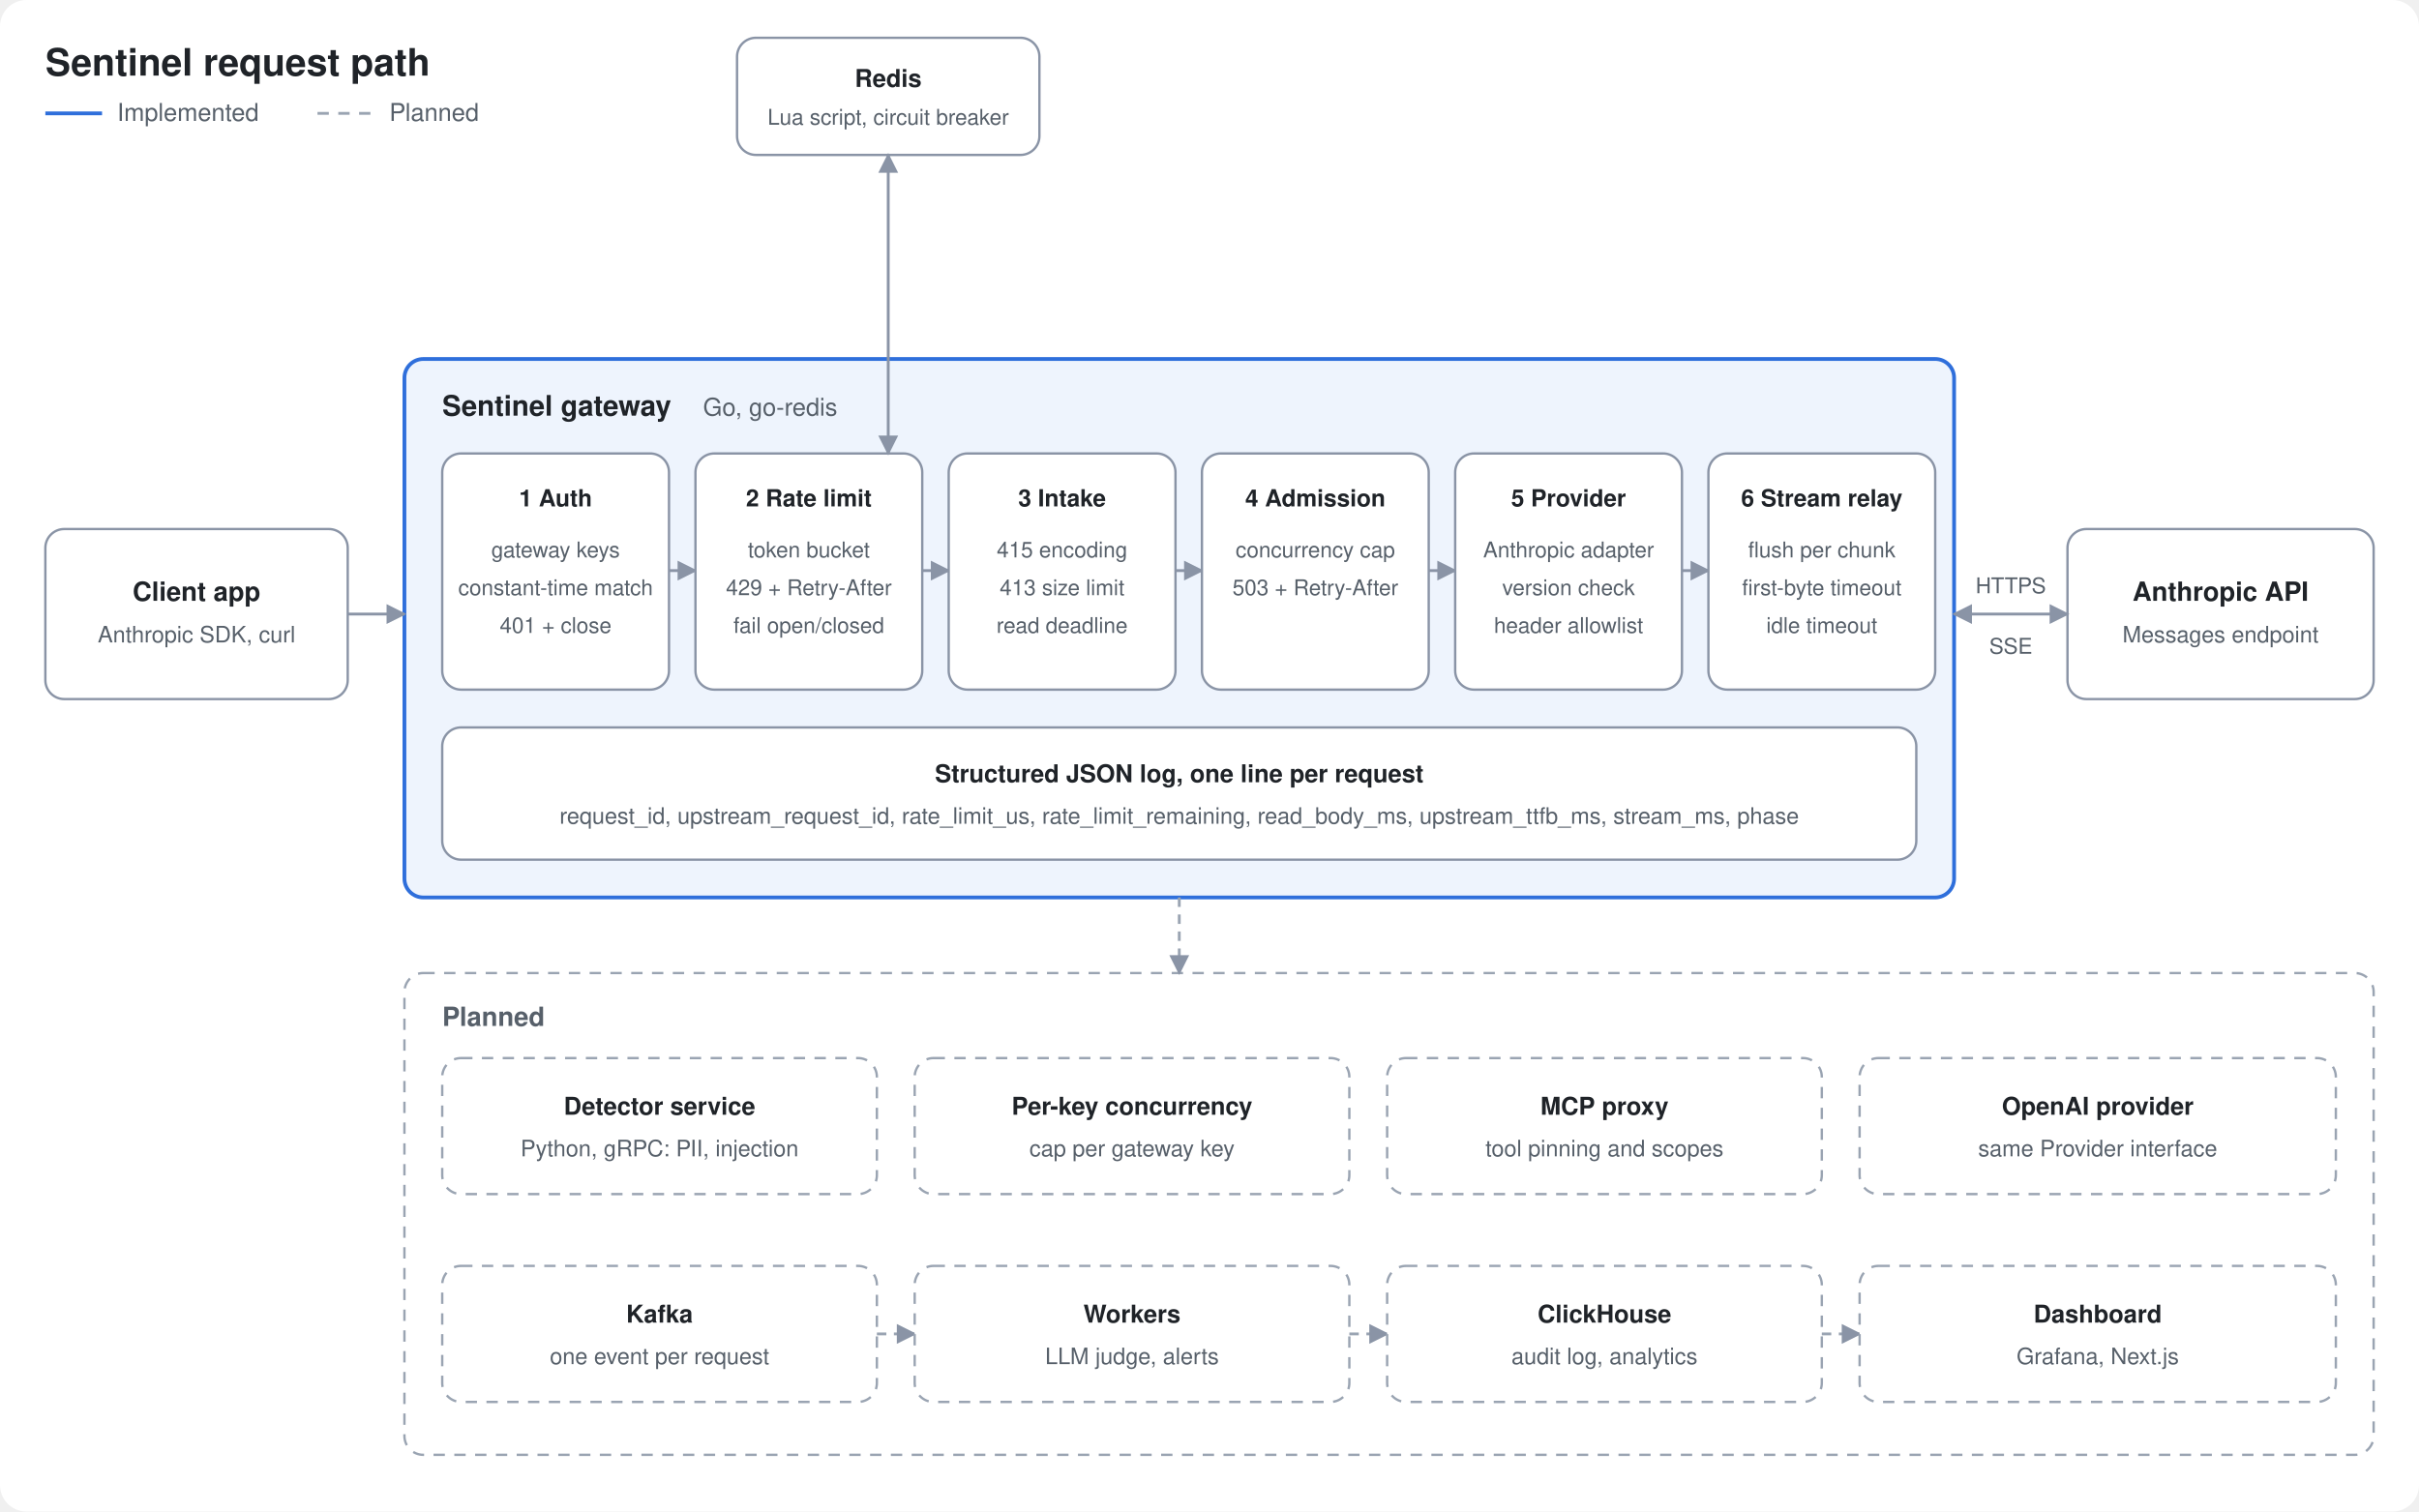
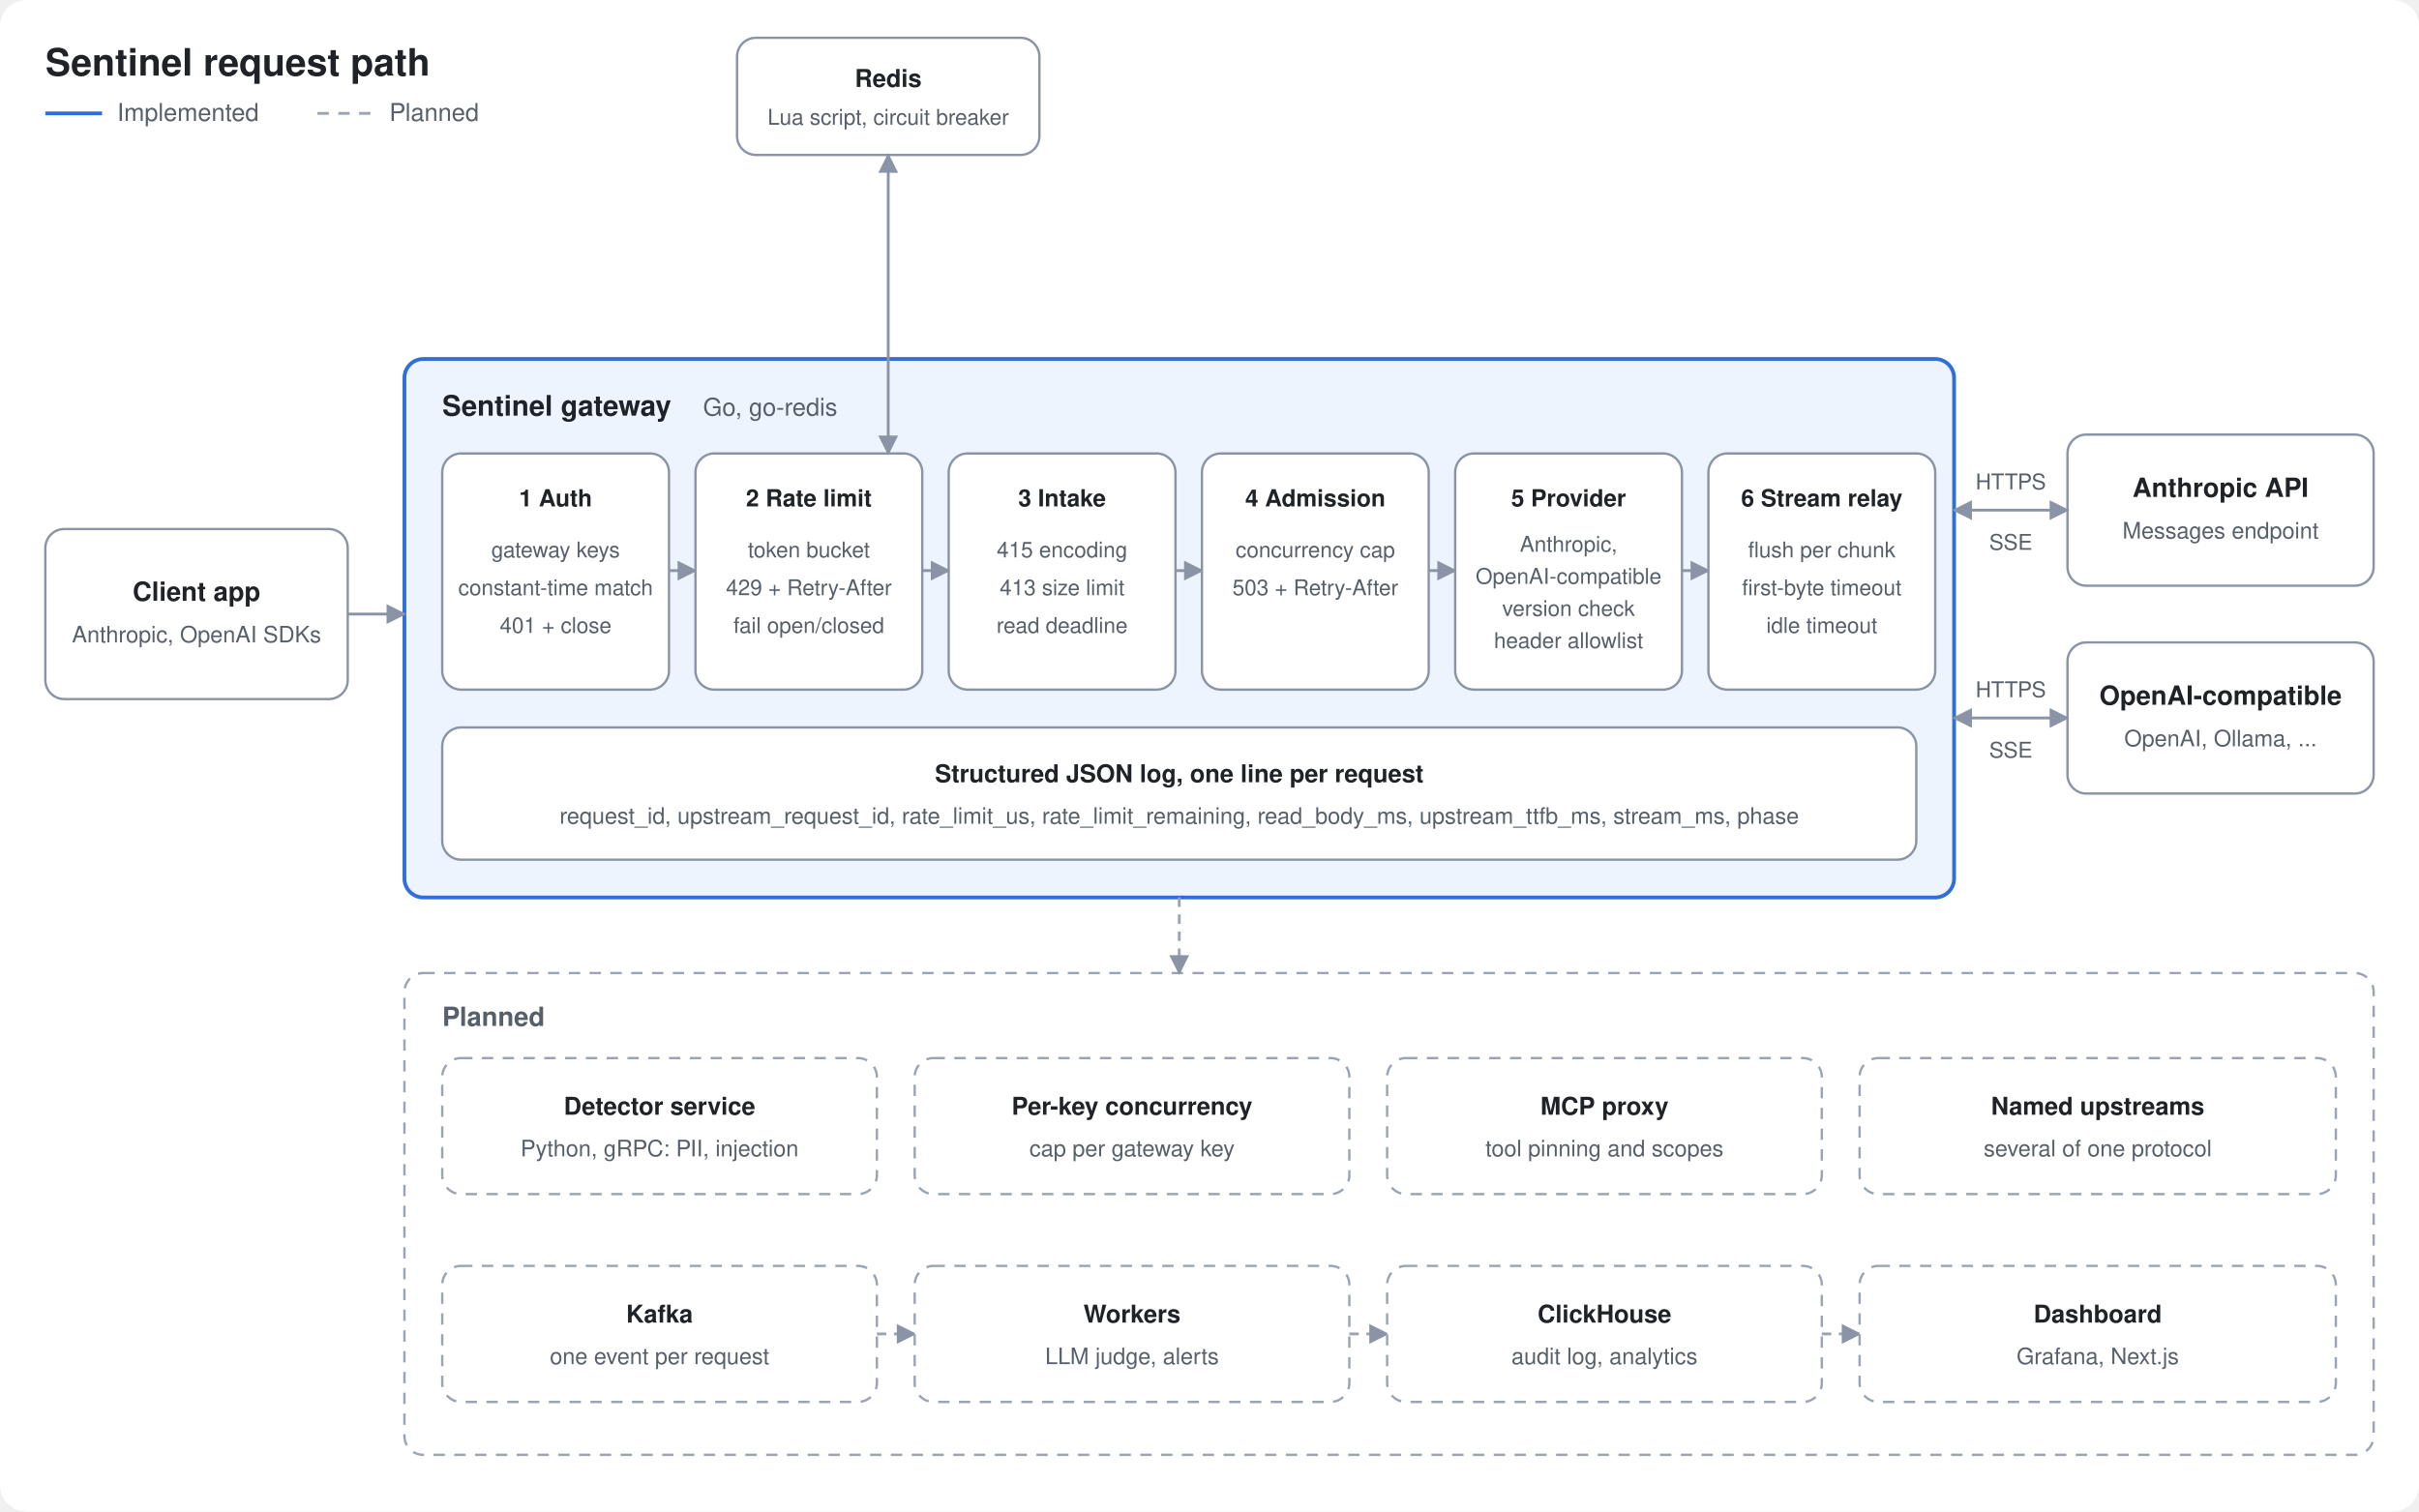
<svg xmlns="http://www.w3.org/2000/svg" viewBox="0 0 1280 800" width="1280" height="800">
  <defs>
    <marker id="a" viewBox="0 0 10 10" refX="9" refY="5" markerWidth="7" markerHeight="7" orient="auto-start-reverse">
      <path d="M0 0L10 5L0 10z" fill="#8A94A6" />
    </marker>
  </defs>
  <rect width="1280" height="800" rx="14" fill="#FFFFFF" />
  <text x="24" y="40" font-size="20" font-weight="700" fill="#1F2328" text-anchor="start" font-family="Segoe UI, Helvetica, Arial, sans-serif">Sentinel request path</text>
  <path d="M24 60H54" stroke="#2F6FDB" stroke-width="2" />
  <text x="62" y="64" font-size="13" font-weight="400" fill="#57606A" text-anchor="start" font-family="Segoe UI, Helvetica, Arial, sans-serif">Implemented</text>
  <path d="M168 60H198" stroke="#9AA4B2" stroke-width="1.5" stroke-dasharray="6 5" />
  <text x="206" y="64" font-size="13" font-weight="400" fill="#57606A" text-anchor="start" font-family="Segoe UI, Helvetica, Arial, sans-serif">Planned</text>
  <g transform="translate(0,100)">
    <rect x="24" y="180" width="160" height="90" rx="10" fill="#FFFFFF" stroke="#8A94A6" stroke-width="1.25" />
    <text x="104" y="218" font-size="14" font-weight="600" fill="#1F2328" text-anchor="middle" font-family="Segoe UI, Helvetica, Arial, sans-serif">Client app</text>
-     <text x="104" y="240" font-size="12" font-weight="400" fill="#57606A" text-anchor="middle" font-family="Segoe UI, Helvetica, Arial, sans-serif">Anthropic SDK, curl</text>
+     <text x="104" y="240" font-size="12" font-weight="400" fill="#57606A" text-anchor="middle" font-family="Segoe UI, Helvetica, Arial, sans-serif">Anthropic, OpenAI SDKs</text>
    <rect x="214" y="90" width="820" height="285" rx="10" fill="#EEF4FD" stroke="#2F6FDB" stroke-width="2" />
    <text x="234" y="120" font-size="15" font-weight="700" fill="#1F2328" text-anchor="start" font-family="Segoe UI, Helvetica, Arial, sans-serif">Sentinel gateway</text>
    <text x="372" y="120" font-size="13" font-weight="400" fill="#57606A" text-anchor="start" font-family="Segoe UI, Helvetica, Arial, sans-serif">Go, go-redis</text>
    <rect x="234" y="140" width="120" height="125" rx="10" fill="#FFFFFF" stroke="#8A94A6" stroke-width="1.25" />
    <text x="294.0" y="168" font-size="12.5" font-weight="700" fill="#1F2328" text-anchor="middle" font-family="Segoe UI, Helvetica, Arial, sans-serif">1  Auth</text>
    <text x="294.0" y="195" font-size="11.5" font-weight="400" fill="#57606A" text-anchor="middle" font-family="Segoe UI, Helvetica, Arial, sans-serif">gateway keys</text>
    <text x="294.0" y="215" font-size="11.5" font-weight="400" fill="#57606A" text-anchor="middle" font-family="Segoe UI, Helvetica, Arial, sans-serif">constant-time match</text>
    <text x="294.0" y="235" font-size="11.5" font-weight="400" fill="#57606A" text-anchor="middle" font-family="Segoe UI, Helvetica, Arial, sans-serif">401 + close</text>
    <path d="M354 202H368" fill="none" stroke="#8A94A6" stroke-width="1.5" marker-end="url(#a)" />
    <rect x="368" y="140" width="120" height="125" rx="10" fill="#FFFFFF" stroke="#8A94A6" stroke-width="1.25" />
    <text x="428.0" y="168" font-size="12.5" font-weight="700" fill="#1F2328" text-anchor="middle" font-family="Segoe UI, Helvetica, Arial, sans-serif">2  Rate limit</text>
    <text x="428.0" y="195" font-size="11.5" font-weight="400" fill="#57606A" text-anchor="middle" font-family="Segoe UI, Helvetica, Arial, sans-serif">token bucket</text>
    <text x="428.0" y="215" font-size="11.5" font-weight="400" fill="#57606A" text-anchor="middle" font-family="Segoe UI, Helvetica, Arial, sans-serif">429 + Retry-After</text>
    <text x="428.0" y="235" font-size="11.5" font-weight="400" fill="#57606A" text-anchor="middle" font-family="Segoe UI, Helvetica, Arial, sans-serif">fail open/closed</text>
    <path d="M488 202H502" fill="none" stroke="#8A94A6" stroke-width="1.5" marker-end="url(#a)" />
    <rect x="502" y="140" width="120" height="125" rx="10" fill="#FFFFFF" stroke="#8A94A6" stroke-width="1.25" />
    <text x="562.0" y="168" font-size="12.5" font-weight="700" fill="#1F2328" text-anchor="middle" font-family="Segoe UI, Helvetica, Arial, sans-serif">3  Intake</text>
    <text x="562.0" y="195" font-size="11.5" font-weight="400" fill="#57606A" text-anchor="middle" font-family="Segoe UI, Helvetica, Arial, sans-serif">415 encoding</text>
    <text x="562.0" y="215" font-size="11.5" font-weight="400" fill="#57606A" text-anchor="middle" font-family="Segoe UI, Helvetica, Arial, sans-serif">413 size limit</text>
    <text x="562.0" y="235" font-size="11.5" font-weight="400" fill="#57606A" text-anchor="middle" font-family="Segoe UI, Helvetica, Arial, sans-serif">read deadline</text>
    <path d="M622 202H636" fill="none" stroke="#8A94A6" stroke-width="1.5" marker-end="url(#a)" />
    <rect x="636" y="140" width="120" height="125" rx="10" fill="#FFFFFF" stroke="#8A94A6" stroke-width="1.25" />
    <text x="696.0" y="168" font-size="12.5" font-weight="700" fill="#1F2328" text-anchor="middle" font-family="Segoe UI, Helvetica, Arial, sans-serif">4  Admission</text>
    <text x="696.0" y="195" font-size="11.5" font-weight="400" fill="#57606A" text-anchor="middle" font-family="Segoe UI, Helvetica, Arial, sans-serif">concurrency cap</text>
    <text x="696.0" y="215" font-size="11.5" font-weight="400" fill="#57606A" text-anchor="middle" font-family="Segoe UI, Helvetica, Arial, sans-serif">503 + Retry-After</text>
    <path d="M756 202H770" fill="none" stroke="#8A94A6" stroke-width="1.5" marker-end="url(#a)" />
    <rect x="770" y="140" width="120" height="125" rx="10" fill="#FFFFFF" stroke="#8A94A6" stroke-width="1.25" />
    <text x="830.0" y="168" font-size="12.5" font-weight="700" fill="#1F2328" text-anchor="middle" font-family="Segoe UI, Helvetica, Arial, sans-serif">5  Provider</text>
-     <text x="830.0" y="195" font-size="11.5" font-weight="400" fill="#57606A" text-anchor="middle" font-family="Segoe UI, Helvetica, Arial, sans-serif">Anthropic adapter</text>
-     <text x="830.0" y="215" font-size="11.5" font-weight="400" fill="#57606A" text-anchor="middle" font-family="Segoe UI, Helvetica, Arial, sans-serif">version check</text>
-     <text x="830.0" y="235" font-size="11.5" font-weight="400" fill="#57606A" text-anchor="middle" font-family="Segoe UI, Helvetica, Arial, sans-serif">header allowlist</text>
+     <text x="830.0" y="192" font-size="11.5" font-weight="400" fill="#57606A" text-anchor="middle" font-family="Segoe UI, Helvetica, Arial, sans-serif">Anthropic,</text>
+     <text x="830.0" y="209" font-size="11.5" font-weight="400" fill="#57606A" text-anchor="middle" font-family="Segoe UI, Helvetica, Arial, sans-serif">OpenAI-compatible</text>
+     <text x="830.0" y="226" font-size="11.5" font-weight="400" fill="#57606A" text-anchor="middle" font-family="Segoe UI, Helvetica, Arial, sans-serif">version check</text>
+     <text x="830.0" y="243" font-size="11.5" font-weight="400" fill="#57606A" text-anchor="middle" font-family="Segoe UI, Helvetica, Arial, sans-serif">header allowlist</text>
    <path d="M890 202H904" fill="none" stroke="#8A94A6" stroke-width="1.5" marker-end="url(#a)" />
    <rect x="904" y="140" width="120" height="125" rx="10" fill="#FFFFFF" stroke="#8A94A6" stroke-width="1.25" />
    <text x="964.0" y="168" font-size="12.5" font-weight="700" fill="#1F2328" text-anchor="middle" font-family="Segoe UI, Helvetica, Arial, sans-serif">6  Stream relay</text>
    <text x="964.0" y="195" font-size="11.5" font-weight="400" fill="#57606A" text-anchor="middle" font-family="Segoe UI, Helvetica, Arial, sans-serif">flush per chunk</text>
    <text x="964.0" y="215" font-size="11.5" font-weight="400" fill="#57606A" text-anchor="middle" font-family="Segoe UI, Helvetica, Arial, sans-serif">first-byte timeout</text>
    <text x="964.0" y="235" font-size="11.5" font-weight="400" fill="#57606A" text-anchor="middle" font-family="Segoe UI, Helvetica, Arial, sans-serif">idle timeout</text>
    <rect x="390" y="-80" width="160" height="62" rx="10" fill="#FFFFFF" stroke="#8A94A6" stroke-width="1.25" />
    <text x="470" y="-54" font-size="13" font-weight="600" fill="#1F2328" text-anchor="middle" font-family="Segoe UI, Helvetica, Arial, sans-serif">Redis</text>
    <text x="470" y="-34" font-size="11.5" font-weight="400" fill="#57606A" text-anchor="middle" font-family="Segoe UI, Helvetica, Arial, sans-serif">Lua script, circuit breaker</text>
    <path d="M470 -18V140" fill="none" stroke="#8A94A6" stroke-width="1.5" marker-start="url(#a)" marker-end="url(#a)" />
    <rect x="234" y="285" width="780" height="70" rx="10" fill="#FFFFFF" stroke="#8A94A6" stroke-width="1.25" />
    <text x="624" y="314" font-size="13" font-weight="600" fill="#1F2328" text-anchor="middle" font-family="Segoe UI, Helvetica, Arial, sans-serif">Structured JSON log, one line per request</text>
    <text x="624" y="336" font-size="12" font-weight="400" fill="#57606A" text-anchor="middle" font-family="Segoe UI, Helvetica, Arial, sans-serif">request_id, upstream_request_id, rate_limit_us, rate_limit_remaining, read_body_ms, upstream_ttfb_ms, stream_ms, phase</text>
-     <rect x="1094" y="180" width="162" height="90" rx="10" fill="#FFFFFF" stroke="#8A94A6" stroke-width="1.25" />
-     <text x="1175" y="218" font-size="14" font-weight="600" fill="#1F2328" text-anchor="middle" font-family="Segoe UI, Helvetica, Arial, sans-serif">Anthropic API</text>
-     <text x="1175" y="240" font-size="12" font-weight="400" fill="#57606A" text-anchor="middle" font-family="Segoe UI, Helvetica, Arial, sans-serif">Messages endpoint</text>
+     <rect x="1094" y="130" width="162" height="80" rx="10" fill="#FFFFFF" stroke="#8A94A6" stroke-width="1.25" />
+     <text x="1175" y="163" font-size="14" font-weight="600" fill="#1F2328" text-anchor="middle" font-family="Segoe UI, Helvetica, Arial, sans-serif">Anthropic API</text>
+     <text x="1175" y="185" font-size="12" font-weight="400" fill="#57606A" text-anchor="middle" font-family="Segoe UI, Helvetica, Arial, sans-serif">Messages endpoint</text>
+     <rect x="1094" y="240" width="162" height="80" rx="10" fill="#FFFFFF" stroke="#8A94A6" stroke-width="1.25" />
+     <text x="1175" y="273" font-size="14" font-weight="600" fill="#1F2328" text-anchor="middle" font-family="Segoe UI, Helvetica, Arial, sans-serif">OpenAI-compatible</text>
+     <text x="1175" y="295" font-size="12" font-weight="400" fill="#57606A" text-anchor="middle" font-family="Segoe UI, Helvetica, Arial, sans-serif">OpenAI, Ollama, ...</text>
    <path d="M184 225H214" fill="none" stroke="#8A94A6" stroke-width="1.5" marker-end="url(#a)" />
-     <path d="M1034 225H1094" fill="none" stroke="#8A94A6" stroke-width="1.5" marker-start="url(#a)" marker-end="url(#a)" />
-     <text x="1064" y="214" font-size="11.5" font-weight="400" fill="#57606A" text-anchor="middle" font-family="Segoe UI, Helvetica, Arial, sans-serif">HTTPS</text>
-     <text x="1064" y="246" font-size="11.5" font-weight="400" fill="#57606A" text-anchor="middle" font-family="Segoe UI, Helvetica, Arial, sans-serif">SSE</text>
+     <path d="M1034 170H1094" fill="none" stroke="#8A94A6" stroke-width="1.5" marker-start="url(#a)" marker-end="url(#a)" />
+     <text x="1064" y="159" font-size="11.5" font-weight="400" fill="#57606A" text-anchor="middle" font-family="Segoe UI, Helvetica, Arial, sans-serif">HTTPS</text>
+     <text x="1064" y="191" font-size="11.5" font-weight="400" fill="#57606A" text-anchor="middle" font-family="Segoe UI, Helvetica, Arial, sans-serif">SSE</text>
+     <path d="M1034 280H1094" fill="none" stroke="#8A94A6" stroke-width="1.5" marker-start="url(#a)" marker-end="url(#a)" />
+     <text x="1064" y="269" font-size="11.5" font-weight="400" fill="#57606A" text-anchor="middle" font-family="Segoe UI, Helvetica, Arial, sans-serif">HTTPS</text>
+     <text x="1064" y="301" font-size="11.5" font-weight="400" fill="#57606A" text-anchor="middle" font-family="Segoe UI, Helvetica, Arial, sans-serif">SSE</text>
    <rect x="214" y="415" width="1042" height="255" rx="10" fill="none" stroke="#9AA4B2" stroke-width="1.25" stroke-dasharray="6 5" />
    <text x="234" y="443" font-size="14" font-weight="700" fill="#57606A" text-anchor="start" font-family="Segoe UI, Helvetica, Arial, sans-serif">Planned</text>
    <path d="M624 375V415" fill="none" stroke="#9AA4B2" stroke-width="1.5" stroke-dasharray="5 4" marker-end="url(#a)" />
    <rect x="234" y="460" width="230" height="72" rx="10" fill="#FFFFFF" stroke="#9AA4B2" stroke-width="1.25" stroke-dasharray="6 5" />
    <text x="349.0" y="490" font-size="13" font-weight="600" fill="#1F2328" text-anchor="middle" font-family="Segoe UI, Helvetica, Arial, sans-serif">Detector service</text>
    <text x="349.0" y="512" font-size="12" font-weight="400" fill="#57606A" text-anchor="middle" font-family="Segoe UI, Helvetica, Arial, sans-serif">Python, gRPC: PII, injection</text>
    <rect x="484" y="460" width="230" height="72" rx="10" fill="#FFFFFF" stroke="#9AA4B2" stroke-width="1.25" stroke-dasharray="6 5" />
    <text x="599.0" y="490" font-size="13" font-weight="600" fill="#1F2328" text-anchor="middle" font-family="Segoe UI, Helvetica, Arial, sans-serif">Per-key concurrency</text>
    <text x="599.0" y="512" font-size="12" font-weight="400" fill="#57606A" text-anchor="middle" font-family="Segoe UI, Helvetica, Arial, sans-serif">cap per gateway key</text>
    <rect x="734" y="460" width="230" height="72" rx="10" fill="#FFFFFF" stroke="#9AA4B2" stroke-width="1.25" stroke-dasharray="6 5" />
    <text x="849.0" y="490" font-size="13" font-weight="600" fill="#1F2328" text-anchor="middle" font-family="Segoe UI, Helvetica, Arial, sans-serif">MCP proxy</text>
    <text x="849.0" y="512" font-size="12" font-weight="400" fill="#57606A" text-anchor="middle" font-family="Segoe UI, Helvetica, Arial, sans-serif">tool pinning and scopes</text>
    <rect x="984" y="460" width="252" height="72" rx="10" fill="#FFFFFF" stroke="#9AA4B2" stroke-width="1.25" stroke-dasharray="6 5" />
-     <text x="1110.0" y="490" font-size="13" font-weight="600" fill="#1F2328" text-anchor="middle" font-family="Segoe UI, Helvetica, Arial, sans-serif">OpenAI provider</text>
-     <text x="1110.0" y="512" font-size="12" font-weight="400" fill="#57606A" text-anchor="middle" font-family="Segoe UI, Helvetica, Arial, sans-serif">same Provider interface</text>
+     <text x="1110.0" y="490" font-size="13" font-weight="600" fill="#1F2328" text-anchor="middle" font-family="Segoe UI, Helvetica, Arial, sans-serif">Named upstreams</text>
+     <text x="1110.0" y="512" font-size="12" font-weight="400" fill="#57606A" text-anchor="middle" font-family="Segoe UI, Helvetica, Arial, sans-serif">several of one protocol</text>
    <rect x="234" y="570" width="230" height="72" rx="10" fill="#FFFFFF" stroke="#9AA4B2" stroke-width="1.25" stroke-dasharray="6 5" />
    <text x="349.0" y="600" font-size="13" font-weight="600" fill="#1F2328" text-anchor="middle" font-family="Segoe UI, Helvetica, Arial, sans-serif">Kafka</text>
    <text x="349.0" y="622" font-size="12" font-weight="400" fill="#57606A" text-anchor="middle" font-family="Segoe UI, Helvetica, Arial, sans-serif">one event per request</text>
    <path d="M464 606H484" fill="none" stroke="#9AA4B2" stroke-width="1.5" stroke-dasharray="5 4" marker-end="url(#a)" />
    <rect x="484" y="570" width="230" height="72" rx="10" fill="#FFFFFF" stroke="#9AA4B2" stroke-width="1.25" stroke-dasharray="6 5" />
    <text x="599.0" y="600" font-size="13" font-weight="600" fill="#1F2328" text-anchor="middle" font-family="Segoe UI, Helvetica, Arial, sans-serif">Workers</text>
    <text x="599.0" y="622" font-size="12" font-weight="400" fill="#57606A" text-anchor="middle" font-family="Segoe UI, Helvetica, Arial, sans-serif">LLM judge, alerts</text>
    <path d="M714 606H734" fill="none" stroke="#9AA4B2" stroke-width="1.5" stroke-dasharray="5 4" marker-end="url(#a)" />
    <rect x="734" y="570" width="230" height="72" rx="10" fill="#FFFFFF" stroke="#9AA4B2" stroke-width="1.25" stroke-dasharray="6 5" />
    <text x="849.0" y="600" font-size="13" font-weight="600" fill="#1F2328" text-anchor="middle" font-family="Segoe UI, Helvetica, Arial, sans-serif">ClickHouse</text>
    <text x="849.0" y="622" font-size="12" font-weight="400" fill="#57606A" text-anchor="middle" font-family="Segoe UI, Helvetica, Arial, sans-serif">audit log, analytics</text>
    <path d="M964 606H984" fill="none" stroke="#9AA4B2" stroke-width="1.5" stroke-dasharray="5 4" marker-end="url(#a)" />
    <rect x="984" y="570" width="252" height="72" rx="10" fill="#FFFFFF" stroke="#9AA4B2" stroke-width="1.25" stroke-dasharray="6 5" />
    <text x="1110.0" y="600" font-size="13" font-weight="600" fill="#1F2328" text-anchor="middle" font-family="Segoe UI, Helvetica, Arial, sans-serif">Dashboard</text>
    <text x="1110.0" y="622" font-size="12" font-weight="400" fill="#57606A" text-anchor="middle" font-family="Segoe UI, Helvetica, Arial, sans-serif">Grafana, Next.js</text>
  </g>
</svg>
